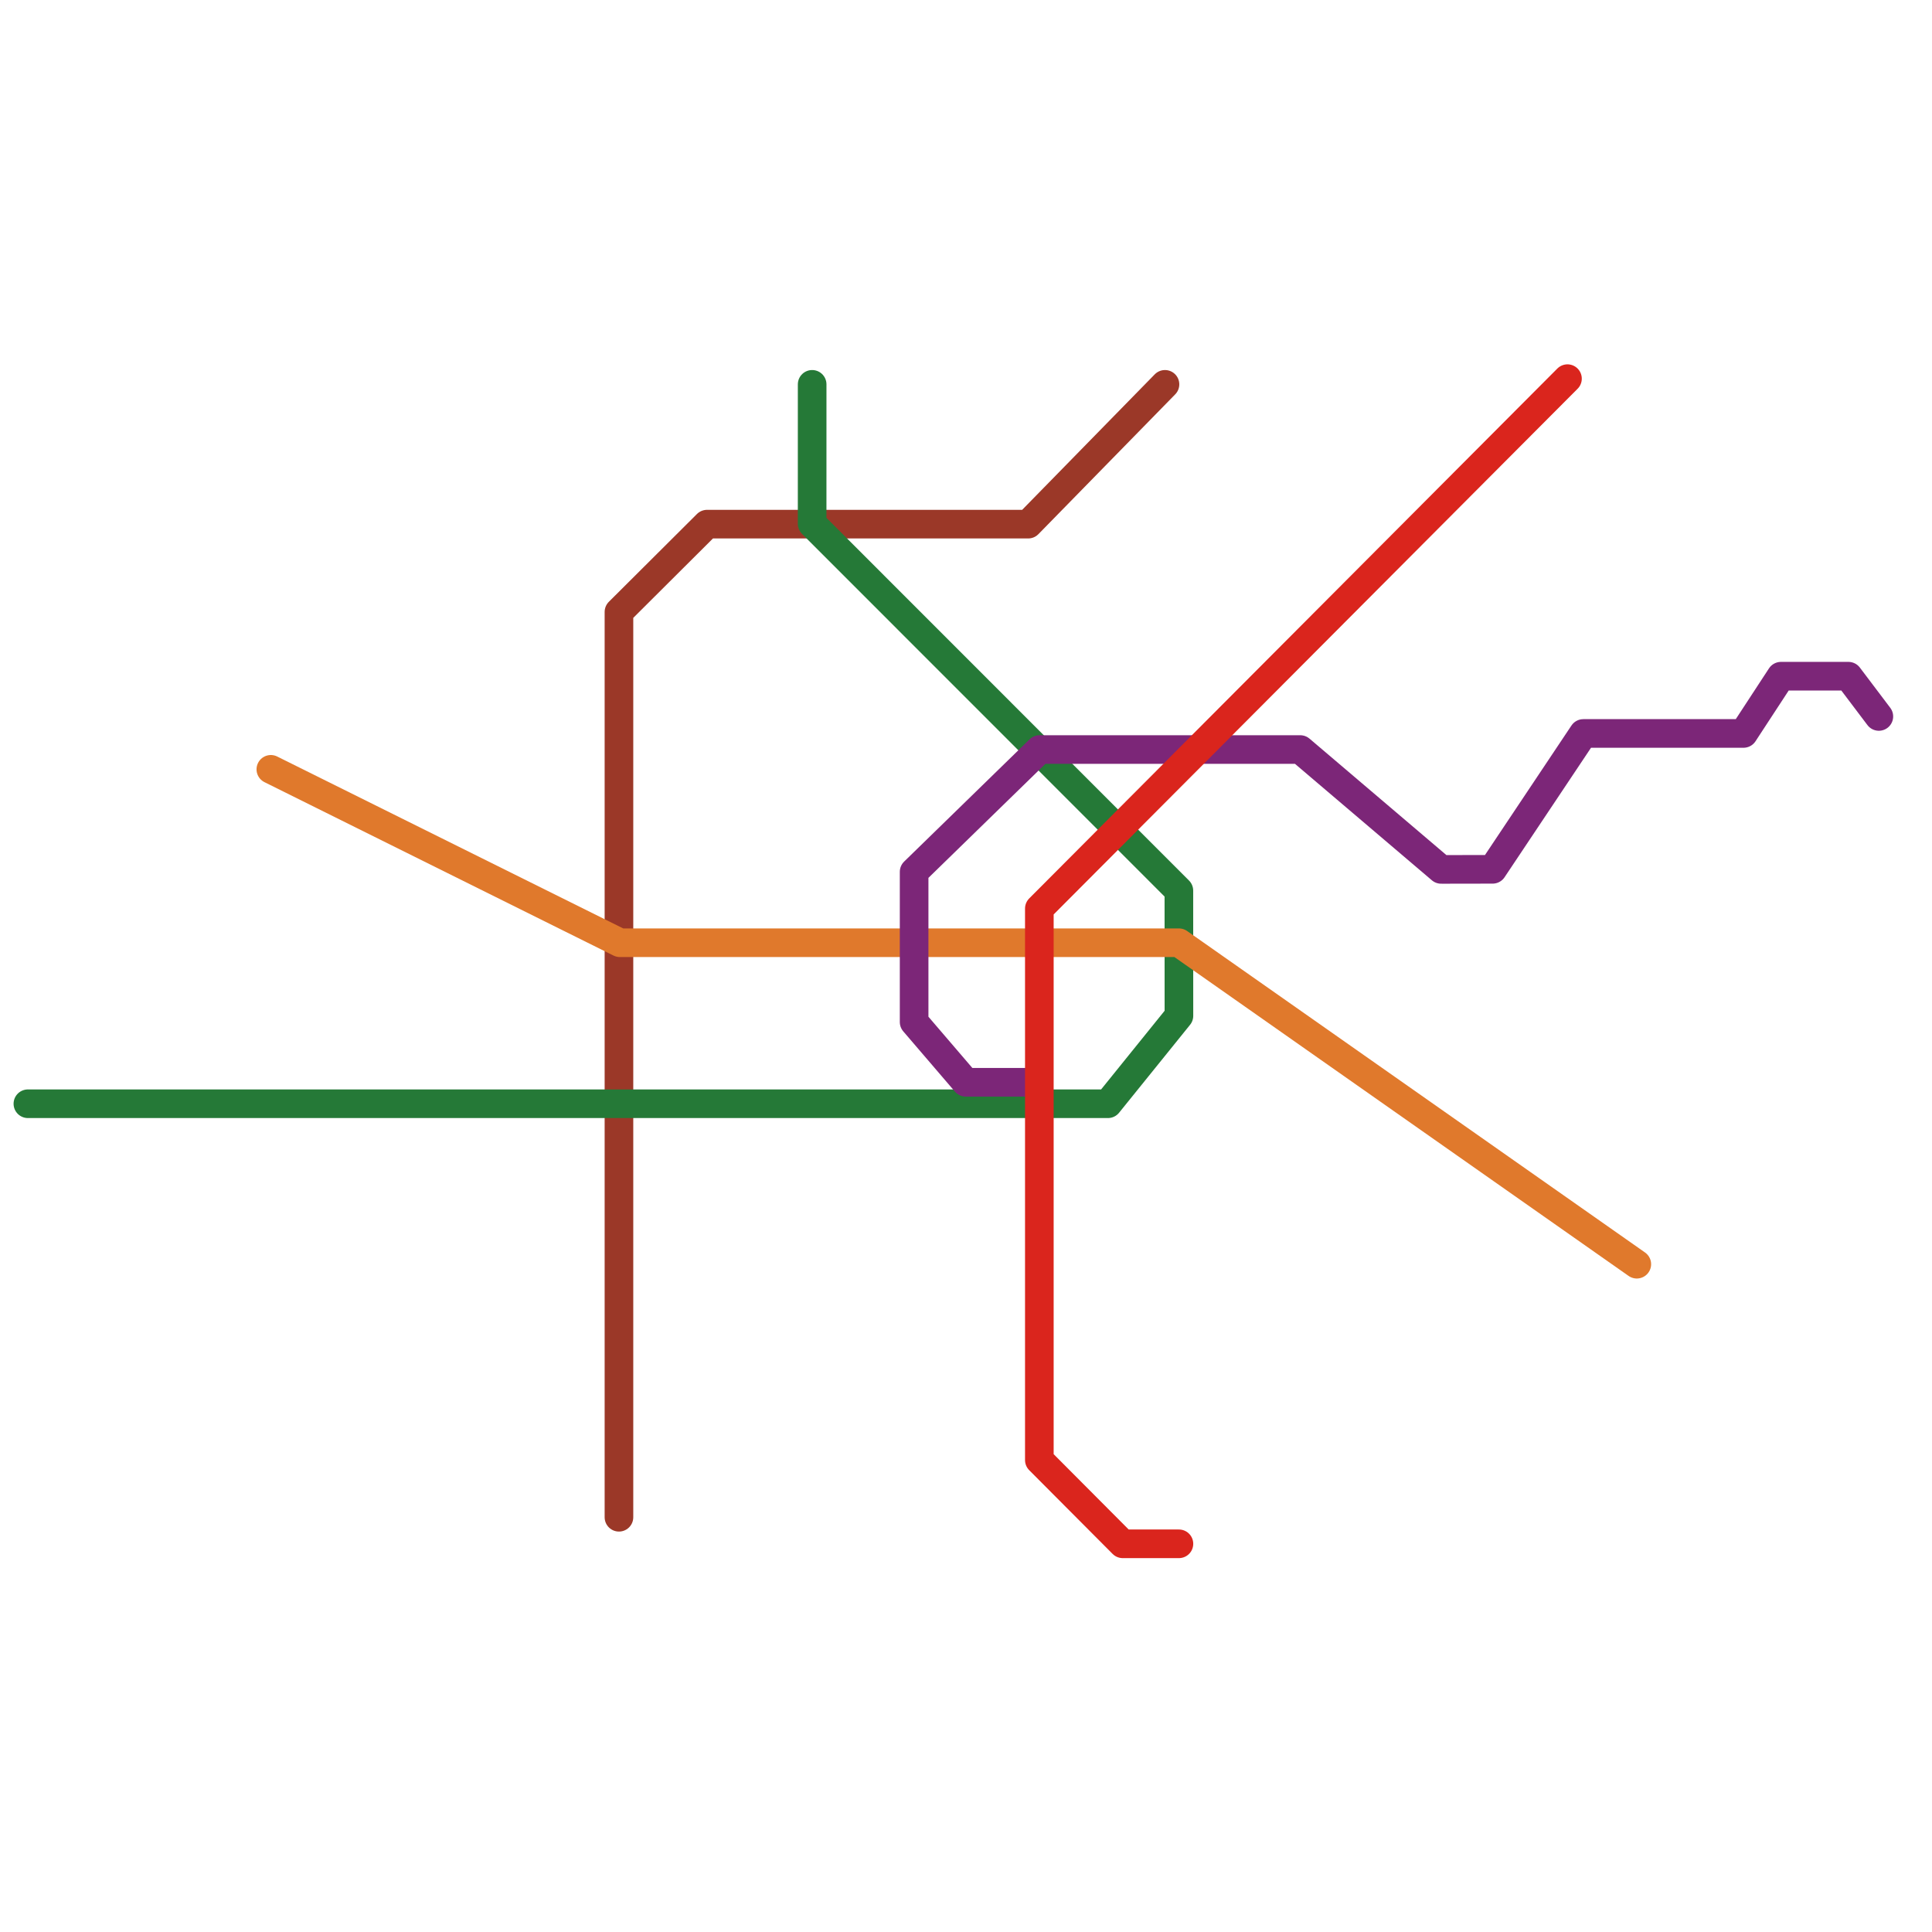
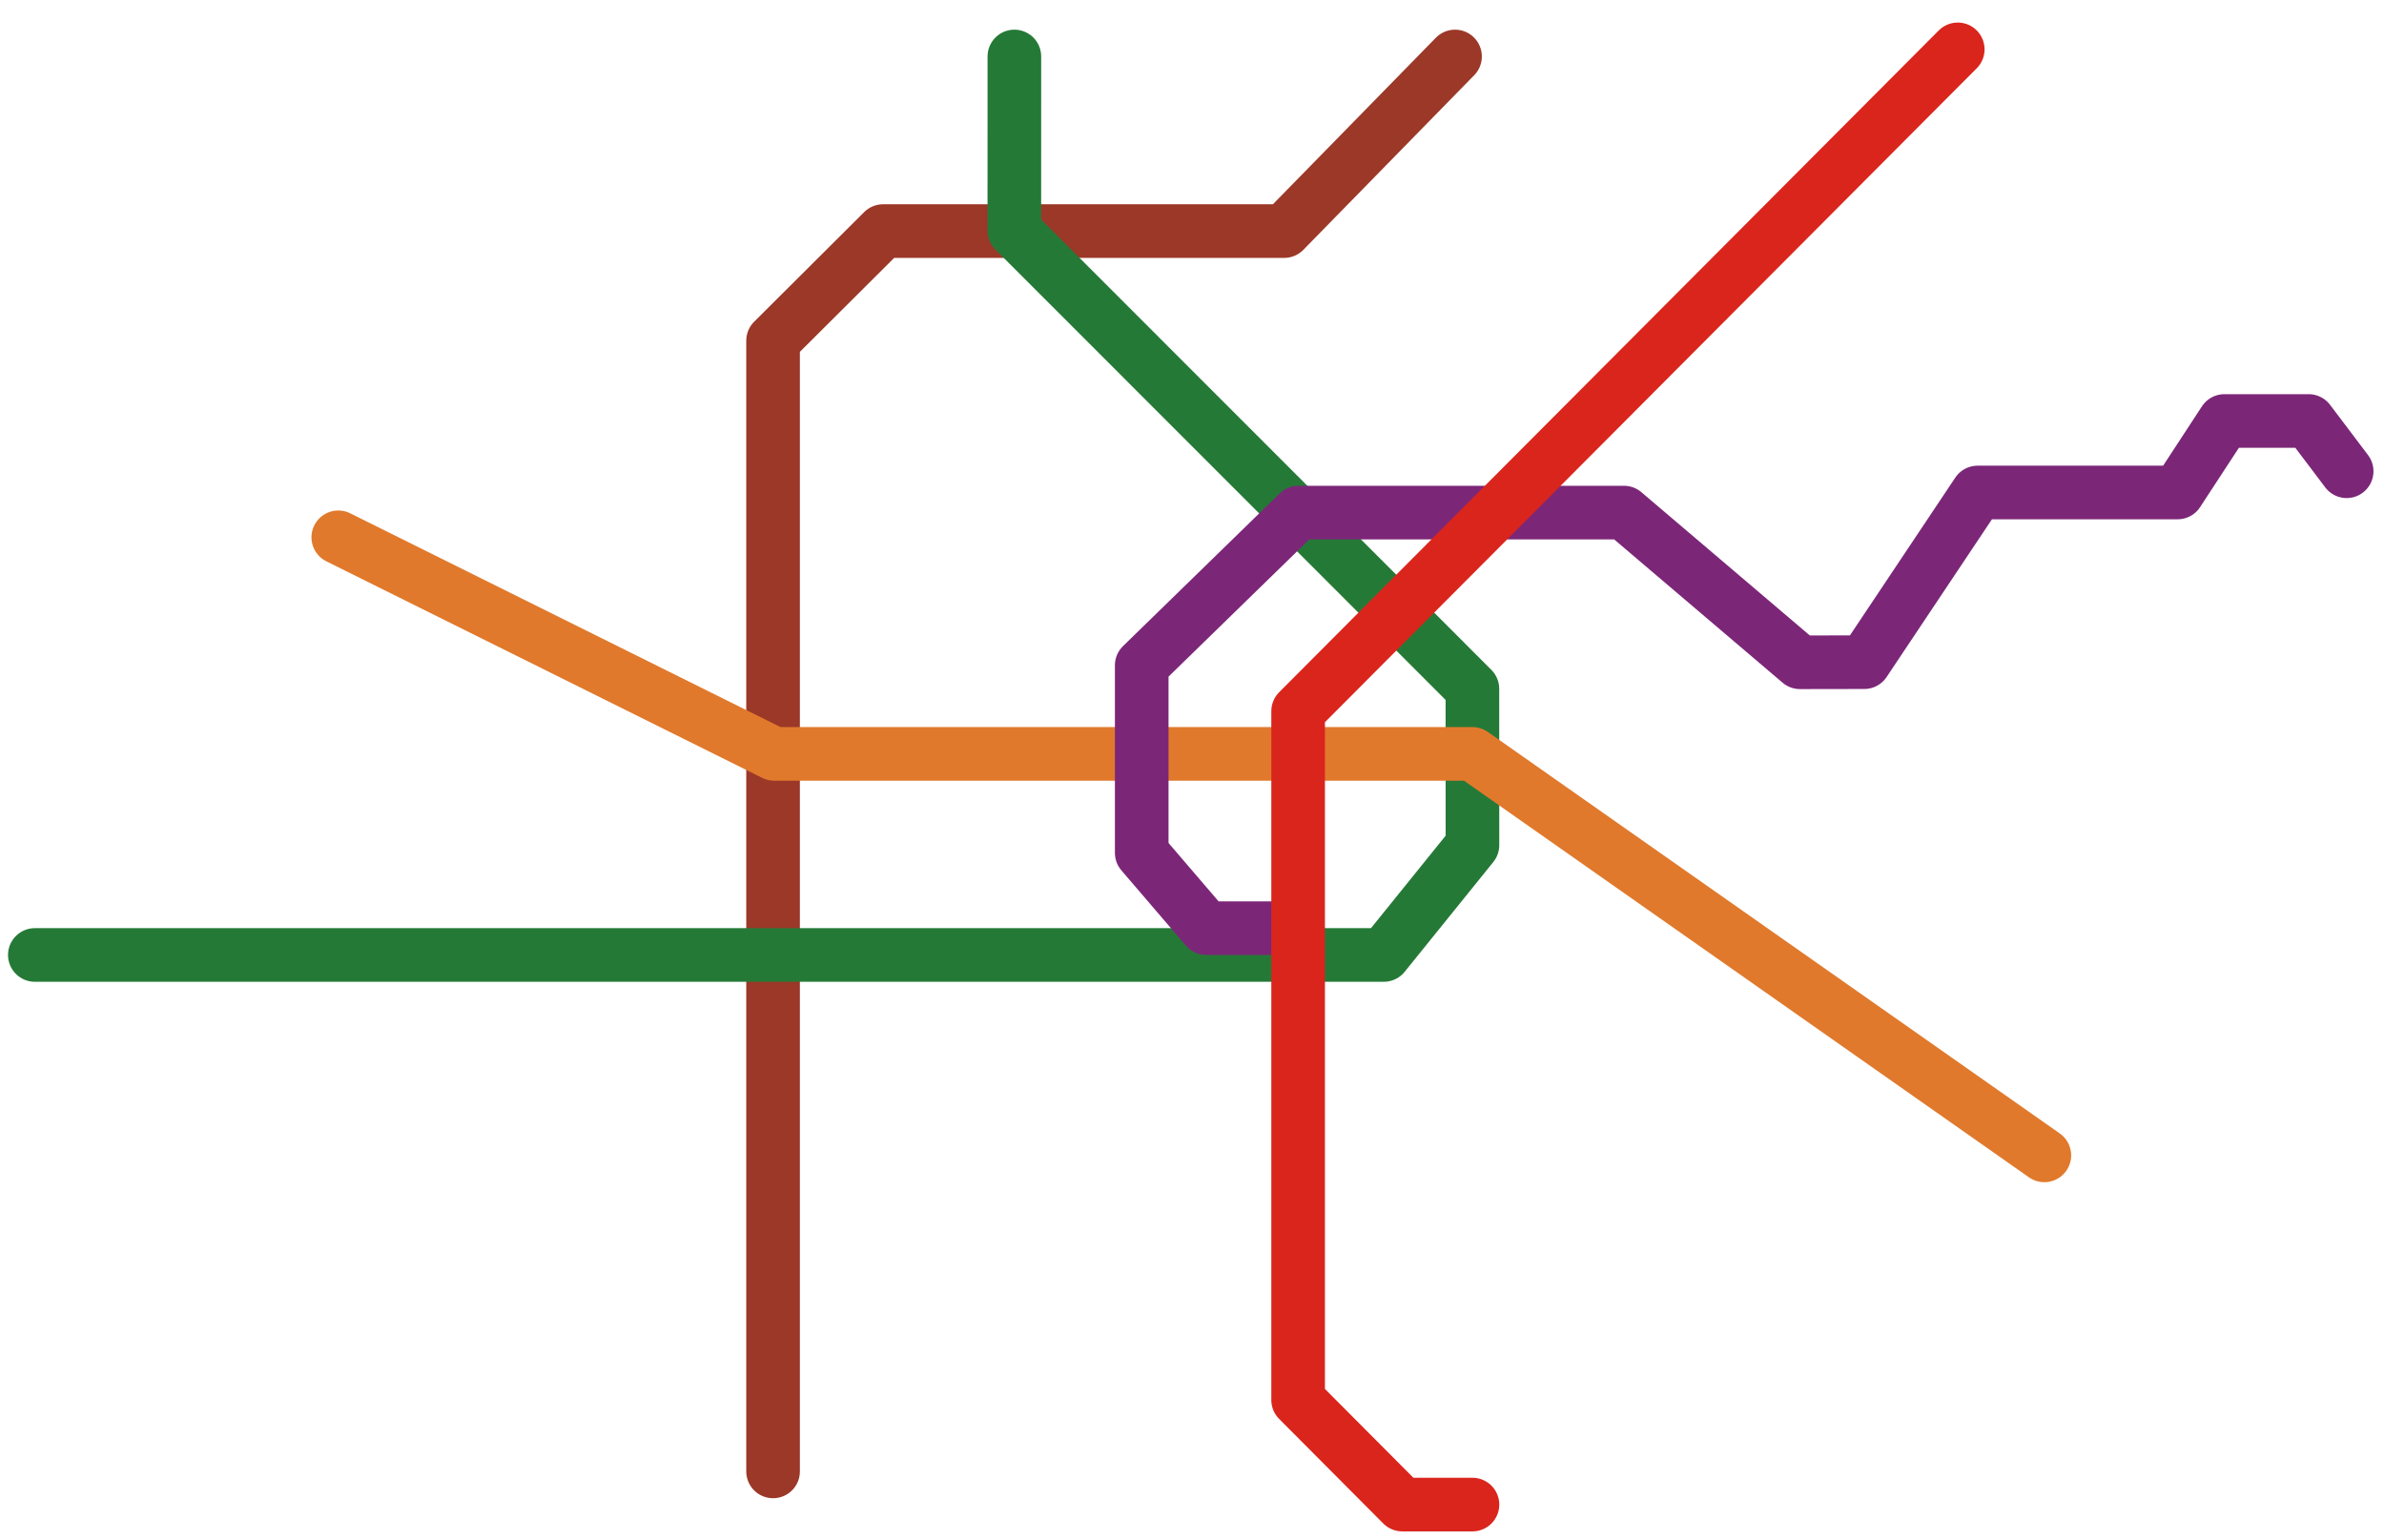
- <svg xmlns="http://www.w3.org/2000/svg" class="wl-lines" width="100%" height="100%" viewBox="0 0 1080 1080" version="1.1" xml:space="preserve" style="fill-rule:evenodd;clip-rule:evenodd;stroke-linecap:round;stroke-linejoin:round;stroke-miterlimit:1.5;">
-   <g>
-     <path d="M651.23,214.85L574.76,293L395.246,293L346,342.071L346,848.154" style="fill:none;stroke:rgb(155,56,40);stroke-width:16px;" />
-     <path d="M15.59,617L619.348,617L659.027,567.849L659,497.873L453.989,292.779L454,214.85" style="fill:none;stroke:rgb(37,121,55);stroke-width:16px;" />
-     <path d="M914.985,706.697L659.027,527L346.514,527L151.402,430.064" style="fill:none;stroke:rgb(224,121,44);stroke-width:16px;" />
-     <path d="M580,605L539.876,605L511,571.321L511,487.356L581.141,419L726.849,419L805.612,486L834.397,485.951L885.111,410.005L974.64,410L995.57,378L1033.29,378L1050.29,400.5" style="fill:none;stroke:rgb(124,38,120);stroke-width:16px;" />
-     <path d="M659.027,863L627.62,863L581,816.193L581,507.872L876.227,211.668" style="fill:none;stroke:rgb(218,37,29);stroke-width:16px;" />
+ <svg xmlns="http://www.w3.org/2000/svg" class="wl-lines" width="100%" height="100%" viewBox="0 0 1067 689" version="1.1" xml:space="preserve" style="fill-rule:evenodd;clip-rule:evenodd;stroke-linecap:round;stroke-linejoin:round;stroke-miterlimit:1.5;">
+   <g transform="matrix(0.988774,0,0,0.638115,0,0)">
+     <rect id="WienerLinien" x="0" y="0" width="1080" height="1080" style="fill:none;" />
+     <g id="WienerLinien1">
+       <g id="Lines" transform="matrix(1.01135,0,0,1.56712,0,-297.084)">
+         <path id="U6" d="M651.23,214.85L574.76,293L395.246,293L346,342.071L346,848.154" style="fill:none;stroke:rgb(155,56,40);stroke-width:24px;" />
+         <path id="U4" d="M15.59,617L619.348,617L659.027,567.849L659,497.873L453.989,292.779L454,214.85" style="fill:none;stroke:rgb(37,121,55);stroke-width:24px;" />
+         <path id="U3" d="M914.985,706.697L659.027,527L346.514,527L151.402,430.064" style="fill:none;stroke:rgb(224,121,44);stroke-width:24px;" />
+         <path id="U2" d="M580,605L539.876,605L511,571.321L511,487.356L581.141,419L726.849,419L805.612,486L834.397,485.951L885.111,410.005L974.64,410L995.57,378L1033.29,378L1050.29,400.5" style="fill:none;stroke:rgb(124,38,120);stroke-width:24px;" />
+         <path id="U1" d="M659.027,863L627.62,863L581,816.193L581,507.872L876.227,211.668" style="fill:none;stroke:rgb(218,37,29);stroke-width:24px;" />
+       </g>
+     </g>
  </g>
</svg>
